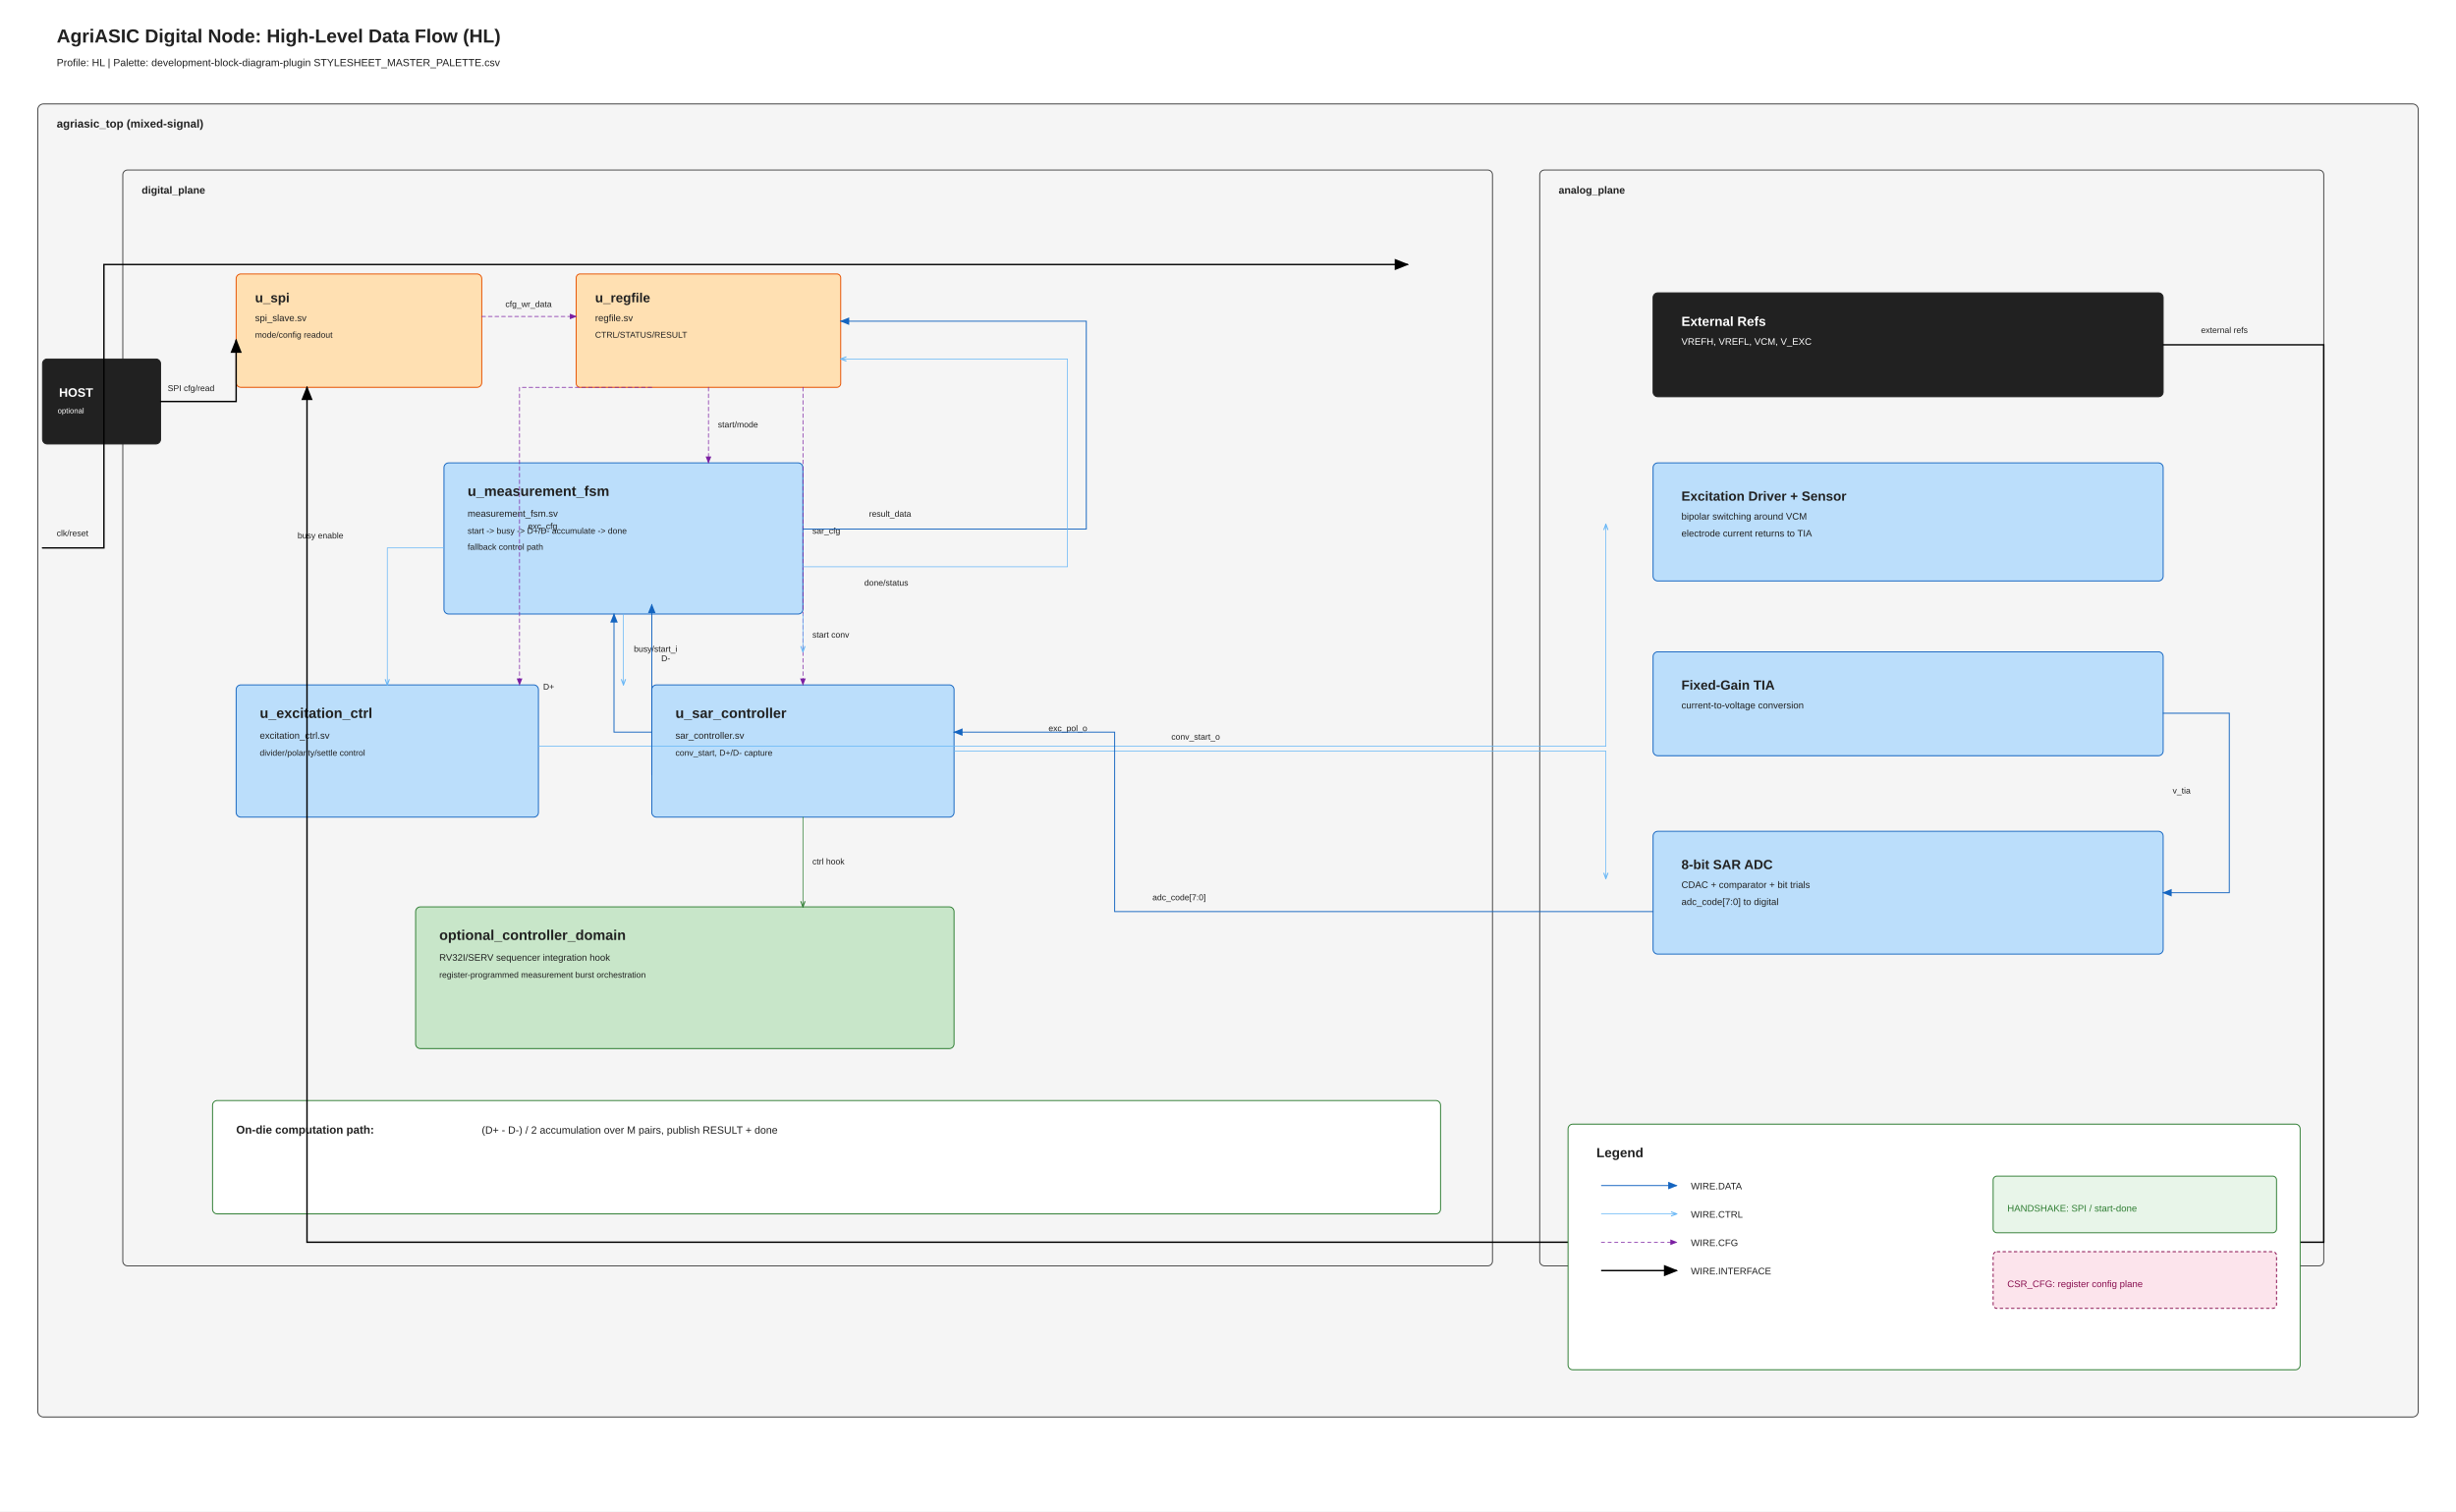
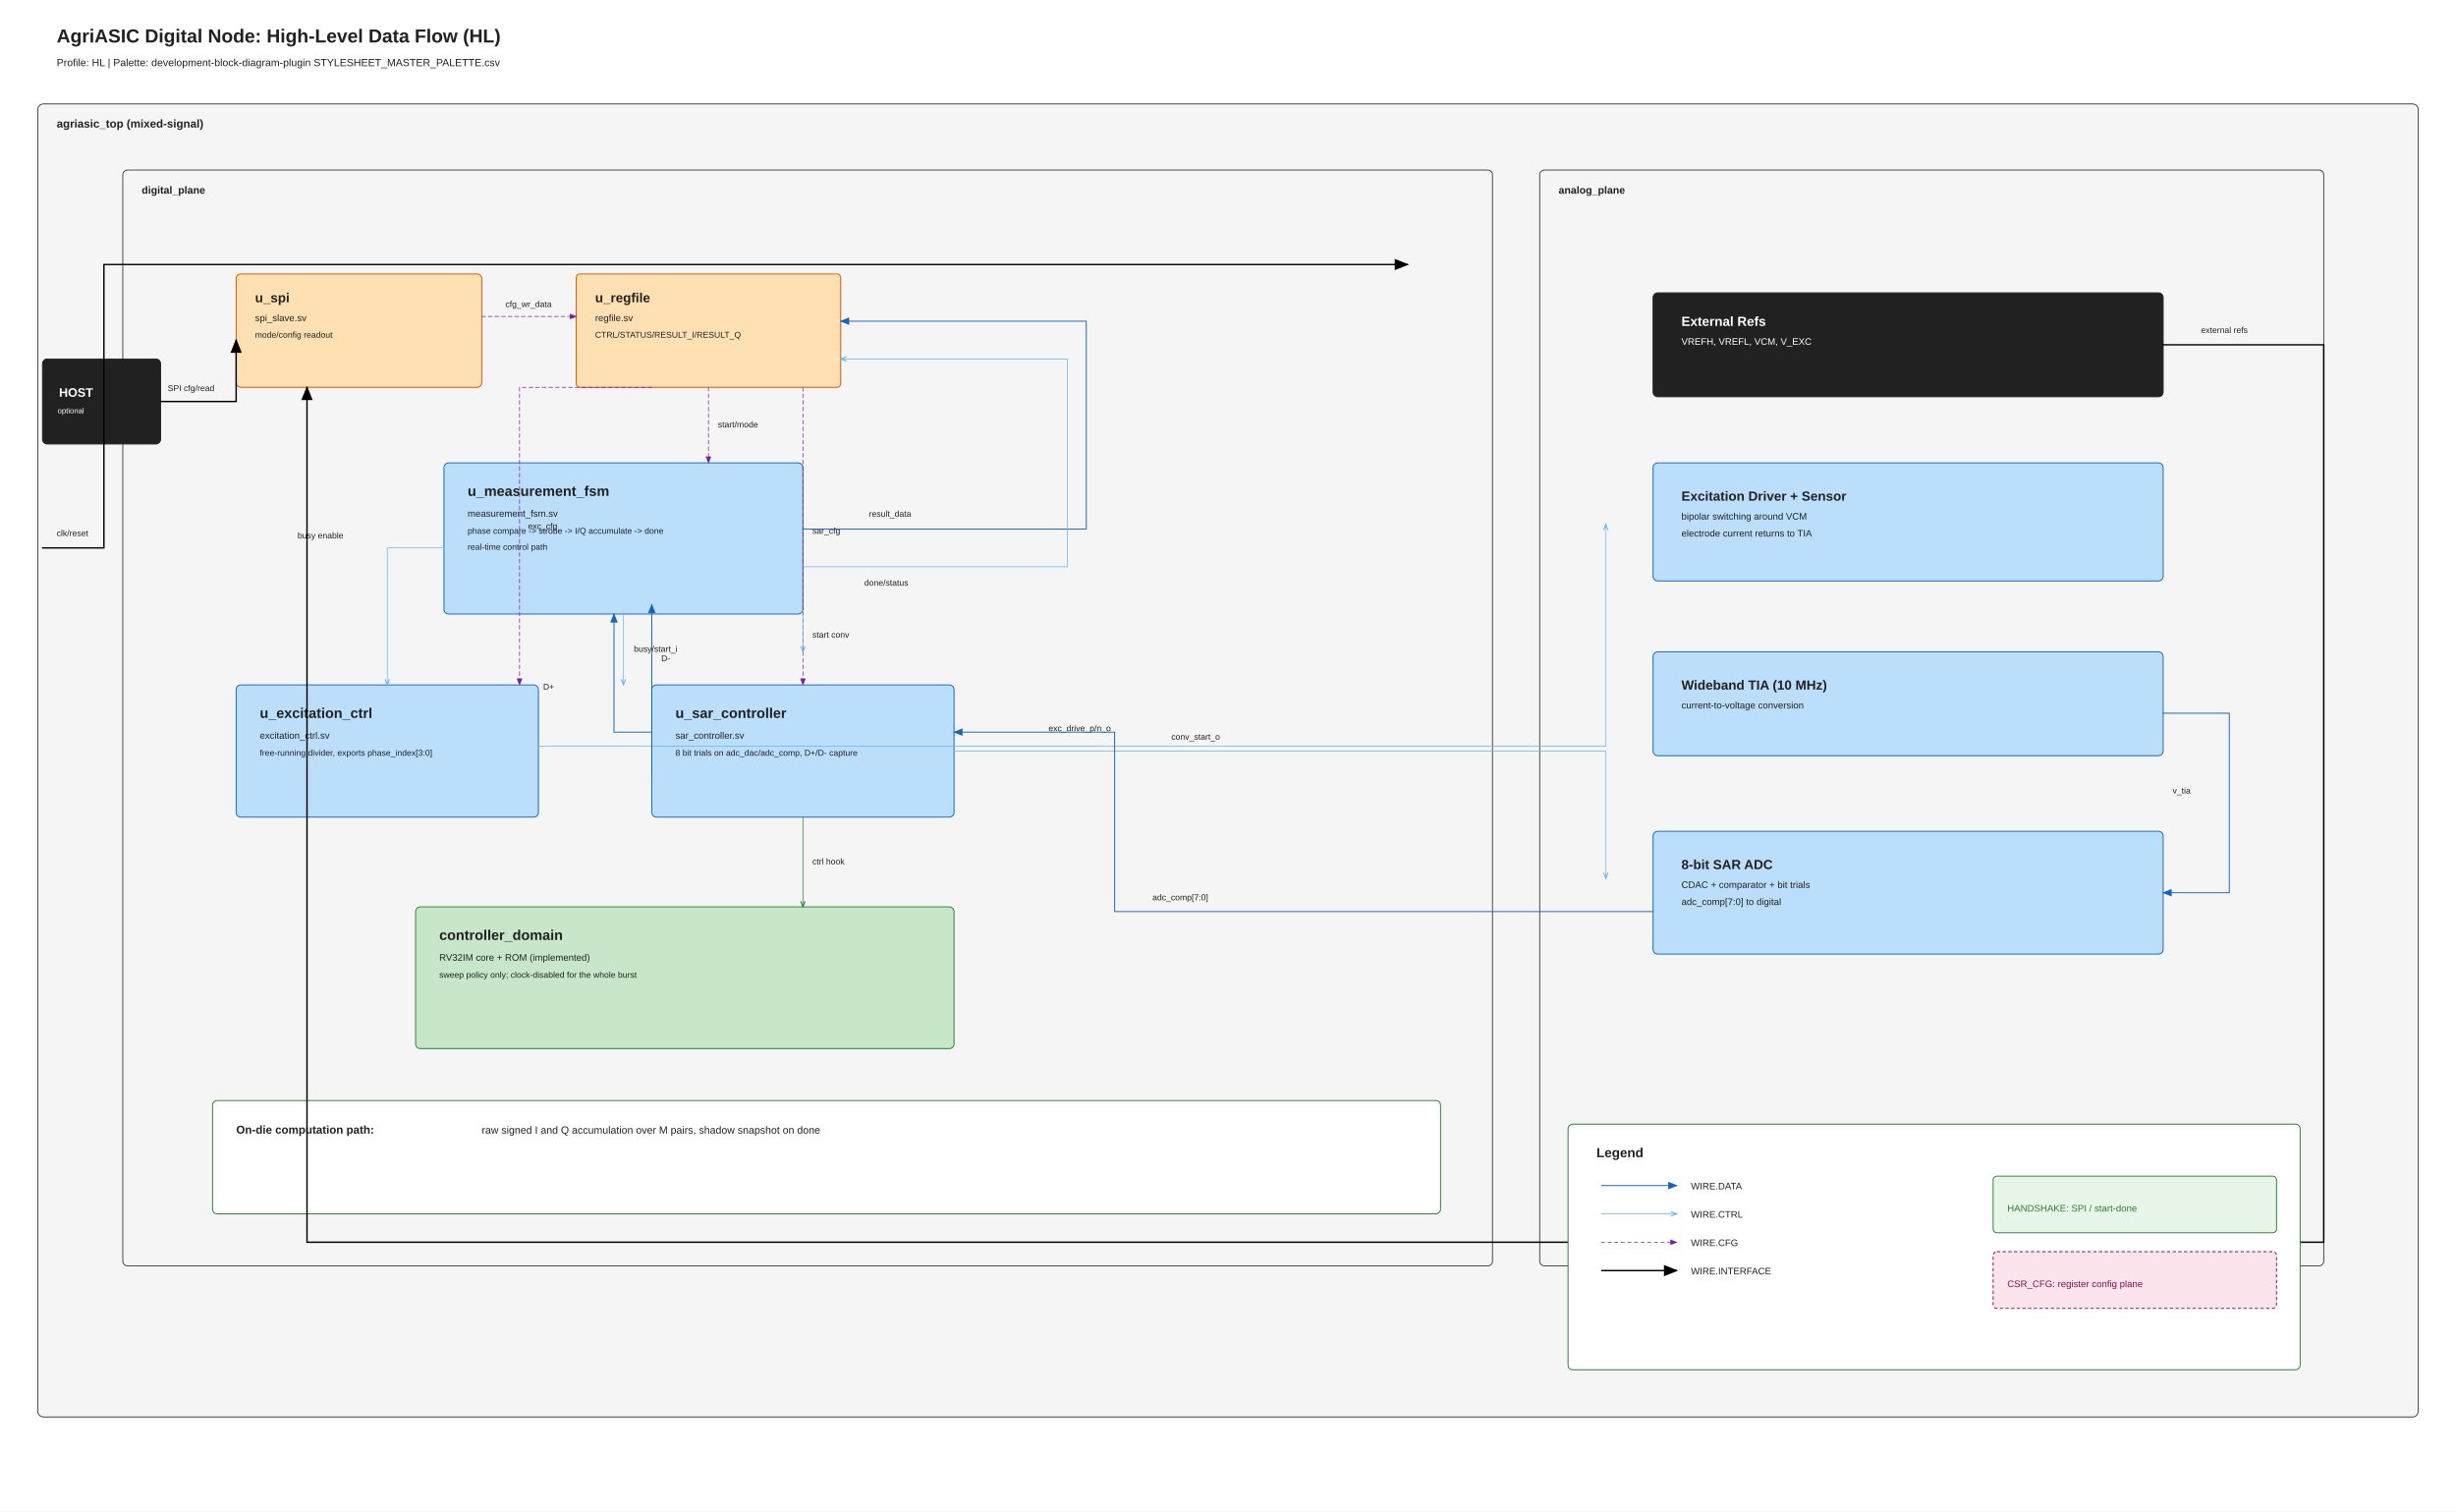
<svg xmlns="http://www.w3.org/2000/svg" width="5200" height="3200" viewBox="0 0 5200 3200" role="img" aria-labelledby="title desc">
  <defs>
    <marker id="arrowBlock" markerWidth="10" markerHeight="8" refX="9" refY="4" orient="auto" markerUnits="strokeWidth">
      <path d="M0,0 L10,4 L0,8 z" fill="#1565C0" />
    </marker>
    <marker id="arrowOpen" markerWidth="10" markerHeight="8" refX="9" refY="4" orient="auto" markerUnits="strokeWidth">
      <path d="M1,1 L9,4 L1,7" fill="none" stroke="#64B5F6" stroke-width="1.5" />
    </marker>
    <marker id="arrowInterface" markerWidth="10" markerHeight="8" refX="9" refY="4" orient="auto" markerUnits="strokeWidth">
      <path d="M0,0 L10,4 L0,8 z" fill="#000000" />
    </marker>
    <marker id="arrowCfg" markerWidth="10" markerHeight="8" refX="9" refY="4" orient="auto" markerUnits="strokeWidth">
      <path d="M0,0 L10,4 L0,8 z" fill="#7B1FA2" />
    </marker>
    <marker id="arrowDebug" markerWidth="10" markerHeight="8" refX="9" refY="4" orient="auto" markerUnits="strokeWidth">
      <path d="M1,1 L9,4 L1,7" fill="none" stroke="#2E7D32" stroke-width="1.5" />
    </marker>
  </defs>
  <rect x="0" y="0" width="5200" height="3200" fill="#FFFFFF" />
  <g id="header">
    <text x="120" y="90" font-family="Arial, Helvetica, sans-serif" font-size="40" font-weight="700" fill="#212121">AgriASIC Digital Node: High-Level Data Flow (HL)</text>
    <text x="120" y="140" font-family="Arial, Helvetica, sans-serif" font-size="22" fill="#212121">Profile: HL | Palette: development-block-diagram-plugin STYLESHEET_MASTER_PALETTE.csv</text>
  </g>
  <g id="hier_wrappers">
    <rect x="80" y="220" width="5040" height="2780" rx="12" ry="12" fill="#F5F5F5" stroke="#444444" stroke-width="2" />
    <text x="120" y="270" font-family="Arial, Helvetica, sans-serif" font-size="24" font-weight="700" fill="#212121">agriasic_top (mixed-signal)</text>
    <rect x="260" y="360" width="2900" height="2320" rx="10" ry="10" fill="#F5F5F5" stroke="#444444" stroke-width="2" />
    <text x="300" y="410" font-family="Arial, Helvetica, sans-serif" font-size="22" font-weight="700" fill="#212121">digital_plane</text>
    <rect x="3260" y="360" width="1660" height="2320" rx="10" ry="10" fill="#F5F5F5" stroke="#444444" stroke-width="2" />
    <text x="3300" y="410" font-family="Arial, Helvetica, sans-serif" font-size="22" font-weight="700" fill="#212121">analog_plane</text>
  </g>
  <g id="digital_modules">
    <rect x="500" y="580" width="520" height="240" rx="10" ry="10" fill="#FFE0B2" stroke="#E65100" stroke-width="2" />
    <text x="540" y="640" font-family="Arial, Helvetica, sans-serif" font-size="28" font-weight="700" fill="#212121">u_spi</text>
    <text x="540" y="680" font-family="Arial, Helvetica, sans-serif" font-size="20" fill="#212121">spi_slave.sv</text>
    <text x="540" y="715" font-family="Arial, Helvetica, sans-serif" font-size="18" fill="#212121">mode/config readout</text>
    <rect x="1220" y="580" width="560" height="240" rx="8" ry="8" fill="#FFE0B2" stroke="#E65100" stroke-width="2" />
    <text x="1260" y="640" font-family="Arial, Helvetica, sans-serif" font-size="28" font-weight="700" fill="#212121">u_regfile</text>
    <text x="1260" y="680" font-family="Arial, Helvetica, sans-serif" font-size="20" fill="#212121">regfile.sv</text>
-     <text x="1260" y="715" font-family="Arial, Helvetica, sans-serif" font-size="18" fill="#212121">CTRL/STATUS/RESULT</text>
+     <text x="1260" y="715" font-family="Arial, Helvetica, sans-serif" font-size="18" fill="#212121">CTRL/STATUS/RESULT_I/RESULT_Q</text>
    <rect x="940" y="980" width="760" height="320" rx="10" ry="10" fill="#BBDEFB" stroke="#1565C0" stroke-width="2" />
    <text x="990" y="1050" font-family="Arial, Helvetica, sans-serif" font-size="30" font-weight="700" fill="#212121">u_measurement_fsm</text>
    <text x="990" y="1094" font-family="Arial, Helvetica, sans-serif" font-size="20" fill="#212121">measurement_fsm.sv</text>
-     <text x="990" y="1130" font-family="Arial, Helvetica, sans-serif" font-size="18" fill="#212121">start -&gt; busy -&gt; D+/D- accumulate -&gt; done</text>
-     <text x="990" y="1164" font-family="Arial, Helvetica, sans-serif" font-size="18" fill="#212121">fallback control path</text>
+     <text x="990" y="1130" font-family="Arial, Helvetica, sans-serif" font-size="18" fill="#212121">phase compare -&gt; strobe -&gt; I/Q accumulate -&gt; done</text>
+     <text x="990" y="1164" font-family="Arial, Helvetica, sans-serif" font-size="18" fill="#212121">real-time control path</text>
    <rect x="500" y="1450" width="640" height="280" rx="10" ry="10" fill="#BBDEFB" stroke="#1565C0" stroke-width="2" />
    <text x="550" y="1520" font-family="Arial, Helvetica, sans-serif" font-size="30" font-weight="700" fill="#212121">u_excitation_ctrl</text>
    <text x="550" y="1564" font-family="Arial, Helvetica, sans-serif" font-size="20" fill="#212121">excitation_ctrl.sv</text>
-     <text x="550" y="1600" font-family="Arial, Helvetica, sans-serif" font-size="18" fill="#212121">divider/polarity/settle control</text>
+     <text x="550" y="1600" font-family="Arial, Helvetica, sans-serif" font-size="18" fill="#212121">free-running divider, exports phase_index[3:0]</text>
    <rect x="1380" y="1450" width="640" height="280" rx="10" ry="10" fill="#BBDEFB" stroke="#1565C0" stroke-width="2" />
    <text x="1430" y="1520" font-family="Arial, Helvetica, sans-serif" font-size="30" font-weight="700" fill="#212121">u_sar_controller</text>
    <text x="1430" y="1564" font-family="Arial, Helvetica, sans-serif" font-size="20" fill="#212121">sar_controller.sv</text>
-     <text x="1430" y="1600" font-family="Arial, Helvetica, sans-serif" font-size="18" fill="#212121">conv_start, D+/D- capture</text>
+     <text x="1430" y="1600" font-family="Arial, Helvetica, sans-serif" font-size="18" fill="#212121">8 bit trials on adc_dac/adc_comp, D+/D- capture</text>
    <rect x="880" y="1920" width="1140" height="300" rx="10" ry="10" fill="#C8E6C9" stroke="#2E7D32" stroke-width="2" />
-     <text x="930" y="1990" font-family="Arial, Helvetica, sans-serif" font-size="30" font-weight="700" fill="#212121">optional_controller_domain</text>
-     <text x="930" y="2034" font-family="Arial, Helvetica, sans-serif" font-size="20" fill="#212121">RV32I/SERV sequencer integration hook</text>
-     <text x="930" y="2070" font-family="Arial, Helvetica, sans-serif" font-size="18" fill="#212121">register-programmed measurement burst orchestration</text>
+     <text x="930" y="1990" font-family="Arial, Helvetica, sans-serif" font-size="30" font-weight="700" fill="#212121">controller_domain</text>
+     <text x="930" y="2034" font-family="Arial, Helvetica, sans-serif" font-size="20" fill="#212121">RV32IM core + ROM (implemented)</text>
+     <text x="930" y="2070" font-family="Arial, Helvetica, sans-serif" font-size="18" fill="#212121">sweep policy only; clock-disabled for the whole burst</text>
    <rect x="450" y="2330" width="2600" height="240" rx="10" ry="10" fill="#FFFFFF" stroke="#2E7D32" stroke-width="2" />
    <text x="500" y="2400" font-family="Arial, Helvetica, sans-serif" font-size="24" font-weight="700" fill="#212121">On-die computation path:</text>
-     <text x="1020" y="2400" font-family="Arial, Helvetica, sans-serif" font-size="22" fill="#212121">(D+ - D-) / 2 accumulation over M pairs, publish RESULT + done</text>
+     <text x="1020" y="2400" font-family="Arial, Helvetica, sans-serif" font-size="22" fill="#212121">raw signed I and Q accumulation over M pairs, shadow snapshot on done</text>
  </g>
  <g id="analog_modules">
    <rect x="3500" y="620" width="1080" height="220" rx="10" ry="10" fill="#212121" stroke="#212121" stroke-width="2" />
    <text x="3560" y="690" font-family="Arial, Helvetica, sans-serif" font-size="28" font-weight="700" fill="#FFFFFF">External Refs</text>
    <text x="3560" y="730" font-family="Arial, Helvetica, sans-serif" font-size="20" fill="#FFFFFF">VREFH, VREFL, VCM, V_EXC</text>
    <rect x="3500" y="980" width="1080" height="250" rx="10" ry="10" fill="#BBDEFB" stroke="#1565C0" stroke-width="2" />
    <text x="3560" y="1060" font-family="Arial, Helvetica, sans-serif" font-size="28" font-weight="700" fill="#212121">Excitation Driver + Sensor</text>
    <text x="3560" y="1100" font-family="Arial, Helvetica, sans-serif" font-size="20" fill="#212121">bipolar switching around VCM</text>
    <text x="3560" y="1136" font-family="Arial, Helvetica, sans-serif" font-size="20" fill="#212121">electrode current returns to TIA</text>
    <rect x="3500" y="1380" width="1080" height="220" rx="10" ry="10" fill="#BBDEFB" stroke="#1565C0" stroke-width="2" />
-     <text x="3560" y="1460" font-family="Arial, Helvetica, sans-serif" font-size="28" font-weight="700" fill="#212121">Fixed-Gain TIA</text>
+     <text x="3560" y="1460" font-family="Arial, Helvetica, sans-serif" font-size="28" font-weight="700" fill="#212121">Wideband TIA (10 MHz)</text>
    <text x="3560" y="1500" font-family="Arial, Helvetica, sans-serif" font-size="20" fill="#212121">current-to-voltage conversion</text>
    <rect x="3500" y="1760" width="1080" height="260" rx="10" ry="10" fill="#BBDEFB" stroke="#1565C0" stroke-width="2" />
    <text x="3560" y="1840" font-family="Arial, Helvetica, sans-serif" font-size="28" font-weight="700" fill="#212121">8-bit SAR ADC</text>
    <text x="3560" y="1880" font-family="Arial, Helvetica, sans-serif" font-size="20" fill="#212121">CDAC + comparator + bit trials</text>
-     <text x="3560" y="1916" font-family="Arial, Helvetica, sans-serif" font-size="20" fill="#212121">adc_code[7:0] to digital</text>
+     <text x="3560" y="1916" font-family="Arial, Helvetica, sans-serif" font-size="20" fill="#212121">adc_comp[7:0] to digital</text>
  </g>
  <g id="host_boundary">
    <rect x="90" y="760" width="250" height="180" rx="10" ry="10" fill="#212121" stroke="#212121" stroke-width="2" />
    <text x="125" y="840" font-family="Arial, Helvetica, sans-serif" font-size="26" font-weight="700" fill="#FFFFFF">HOST</text>
    <text x="122" y="875" font-family="Arial, Helvetica, sans-serif" font-size="16" fill="#FFFFFF">optional</text>
  </g>
  <g id="wires_interface" stroke-linecap="round" fill="none">
    <path d="M340,850 L500,850 L500,720" stroke="#000000" stroke-width="3" marker-end="url(#arrowInterface)" />
    <text x="355" y="828" font-family="Arial, Helvetica, sans-serif" font-size="18" fill="#212121">SPI cfg/read</text>
    <path d="M4580,730 L4920,730 L4920,2630 L650,2630 L650,820" stroke="#000000" stroke-width="3" marker-end="url(#arrowInterface)" />
    <text x="4660" y="705" font-family="Arial, Helvetica, sans-serif" font-size="18" fill="#212121">external refs</text>
    <path d="M90,1160 L220,1160 L220,560 L2980,560" stroke="#000000" stroke-width="3" marker-end="url(#arrowInterface)" />
    <text x="120" y="1135" font-family="Arial, Helvetica, sans-serif" font-size="18" fill="#212121">clk/reset</text>
  </g>
  <g id="wires_cfg" stroke-linecap="round" fill="none">
    <path d="M1020,670 L1220,670" stroke="#7B1FA2" stroke-width="1.5" stroke-dasharray="8 6" marker-end="url(#arrowCfg)" />
    <text x="1070" y="650" font-family="Arial, Helvetica, sans-serif" font-size="18" fill="#212121">cfg_wr_data</text>
    <path d="M1500,820 L1500,980" stroke="#7B1FA2" stroke-width="1.5" stroke-dasharray="8 6" marker-end="url(#arrowCfg)" />
    <text x="1520" y="905" font-family="Arial, Helvetica, sans-serif" font-size="18" fill="#212121">start/mode</text>
    <path d="M1700,820 L1700,1450" stroke="#7B1FA2" stroke-width="1.5" stroke-dasharray="8 6" marker-end="url(#arrowCfg)" />
    <text x="1720" y="1130" font-family="Arial, Helvetica, sans-serif" font-size="18" fill="#212121">sar_cfg</text>
    <path d="M1380,820 L1100,820 L1100,1450" stroke="#7B1FA2" stroke-width="1.5" stroke-dasharray="8 6" marker-end="url(#arrowCfg)" />
    <text x="1118" y="1120" font-family="Arial, Helvetica, sans-serif" font-size="18" fill="#212121">exc_cfg</text>
  </g>
  <g id="wires_ctrl" stroke-linecap="round" fill="none">
    <path d="M1320,1300 L1320,1450" stroke="#64B5F6" stroke-width="1.5" marker-end="url(#arrowOpen)" />
    <text x="1342" y="1380" font-family="Arial, Helvetica, sans-serif" font-size="18" fill="#212121">busy/start_i</text>
    <path d="M940,1160 L820,1160 L820,1450" stroke="#64B5F6" stroke-width="1.5" marker-end="url(#arrowOpen)" />
    <text x="630" y="1140" font-family="Arial, Helvetica, sans-serif" font-size="18" fill="#212121">busy enable</text>
    <path d="M2020,1590 L3400,1590 L3400,1860" stroke="#64B5F6" stroke-width="1.5" marker-end="url(#arrowOpen)" />
    <text x="2480" y="1566" font-family="Arial, Helvetica, sans-serif" font-size="18" fill="#212121">conv_start_o</text>
    <path d="M1140,1580 L3400,1580 L3400,1110" stroke="#64B5F6" stroke-width="1.5" marker-end="url(#arrowOpen)" />
-     <text x="2220" y="1548" font-family="Arial, Helvetica, sans-serif" font-size="18" fill="#212121">exc_pol_o</text>
+     <text x="2220" y="1548" font-family="Arial, Helvetica, sans-serif" font-size="18" fill="#212121">exc_drive_p/n_o</text>
    <path d="M1700,1300 L1700,1380" stroke="#64B5F6" stroke-width="1.5" marker-end="url(#arrowOpen)" />
    <text x="1720" y="1350" font-family="Arial, Helvetica, sans-serif" font-size="18" fill="#212121">start conv</text>
    <path d="M1700,1730 L1700,1920" stroke="#2E7D32" stroke-width="1.5" marker-end="url(#arrowDebug)" />
    <text x="1720" y="1830" font-family="Arial, Helvetica, sans-serif" font-size="18" fill="#212121">ctrl hook</text>
  </g>
  <g id="wires_data" stroke-linecap="round" fill="none">
    <path d="M4580,1510 L4720,1510 L4720,1890 L4580,1890" stroke="#1565C0" stroke-width="2" marker-end="url(#arrowBlock)" />
    <text x="4600" y="1680" font-family="Arial, Helvetica, sans-serif" font-size="18" fill="#212121">v_tia</text>
    <path d="M3500,1930 L2360,1930 L2360,1550 L2020,1550" stroke="#1565C0" stroke-width="2" marker-end="url(#arrowBlock)" />
-     <text x="2440" y="1906" font-family="Arial, Helvetica, sans-serif" font-size="18" fill="#212121">adc_code[7:0]</text>
+     <text x="2440" y="1906" font-family="Arial, Helvetica, sans-serif" font-size="18" fill="#212121">adc_comp[7:0]</text>
    <path d="M1380,1550 L1300,1550 L1300,1300" stroke="#1565C0" stroke-width="2" marker-end="url(#arrowBlock)" />
    <text x="1150" y="1460" font-family="Arial, Helvetica, sans-serif" font-size="18" fill="#212121">D+</text>
    <path d="M1380,1640 L1380,1280" stroke="#1565C0" stroke-width="2" marker-end="url(#arrowBlock)" />
    <text x="1400" y="1400" font-family="Arial, Helvetica, sans-serif" font-size="18" fill="#212121">D-</text>
    <path d="M1700,1120 L2300,1120 L2300,680 L1780,680" stroke="#1565C0" stroke-width="2" marker-end="url(#arrowBlock)" />
    <text x="1840" y="1094" font-family="Arial, Helvetica, sans-serif" font-size="18" fill="#212121">result_data</text>
    <path d="M1700,1200 L2260,1200 L2260,760 L1780,760" stroke="#64B5F6" stroke-width="1.5" marker-end="url(#arrowOpen)" />
    <text x="1830" y="1240" font-family="Arial, Helvetica, sans-serif" font-size="18" fill="#212121">done/status</text>
  </g>
  <g id="legend">
    <rect x="3320" y="2380" width="1550" height="520" rx="10" ry="10" fill="#FFFFFF" stroke="#2E7D32" stroke-width="2" />
    <text x="3380" y="2450" font-family="Arial, Helvetica, sans-serif" font-size="28" font-weight="700" fill="#212121">Legend</text>
    <line x1="3390" y1="2510" x2="3550" y2="2510" stroke="#1565C0" stroke-width="2" marker-end="url(#arrowBlock)" />
    <text x="3580" y="2518" font-family="Arial, Helvetica, sans-serif" font-size="20" fill="#212121">WIRE.DATA</text>
    <line x1="3390" y1="2570" x2="3550" y2="2570" stroke="#64B5F6" stroke-width="1.5" marker-end="url(#arrowOpen)" />
    <text x="3580" y="2578" font-family="Arial, Helvetica, sans-serif" font-size="20" fill="#212121">WIRE.CTRL</text>
    <line x1="3390" y1="2630" x2="3550" y2="2630" stroke="#7B1FA2" stroke-width="1.5" stroke-dasharray="8 6" marker-end="url(#arrowCfg)" />
    <text x="3580" y="2638" font-family="Arial, Helvetica, sans-serif" font-size="20" fill="#212121">WIRE.CFG</text>
    <line x1="3390" y1="2690" x2="3550" y2="2690" stroke="#000000" stroke-width="3" marker-end="url(#arrowInterface)" />
    <text x="3580" y="2698" font-family="Arial, Helvetica, sans-serif" font-size="20" fill="#212121">WIRE.INTERFACE</text>
    <rect x="4220" y="2490" width="600" height="120" rx="8" ry="8" fill="#E8F5E9" stroke="#2E7D32" stroke-width="2" />
    <text x="4250" y="2565" font-family="Arial, Helvetica, sans-serif" font-size="20" fill="#2E7D32">HANDSHAKE: SPI / start-done</text>
    <rect x="4220" y="2650" width="600" height="120" rx="8" ry="8" fill="#FCE4EC" stroke="#880E4F" stroke-width="2" stroke-dasharray="7 5" />
    <text x="4250" y="2725" font-family="Arial, Helvetica, sans-serif" font-size="20" fill="#880E4F">CSR_CFG: register config plane</text>
  </g>
</svg>
